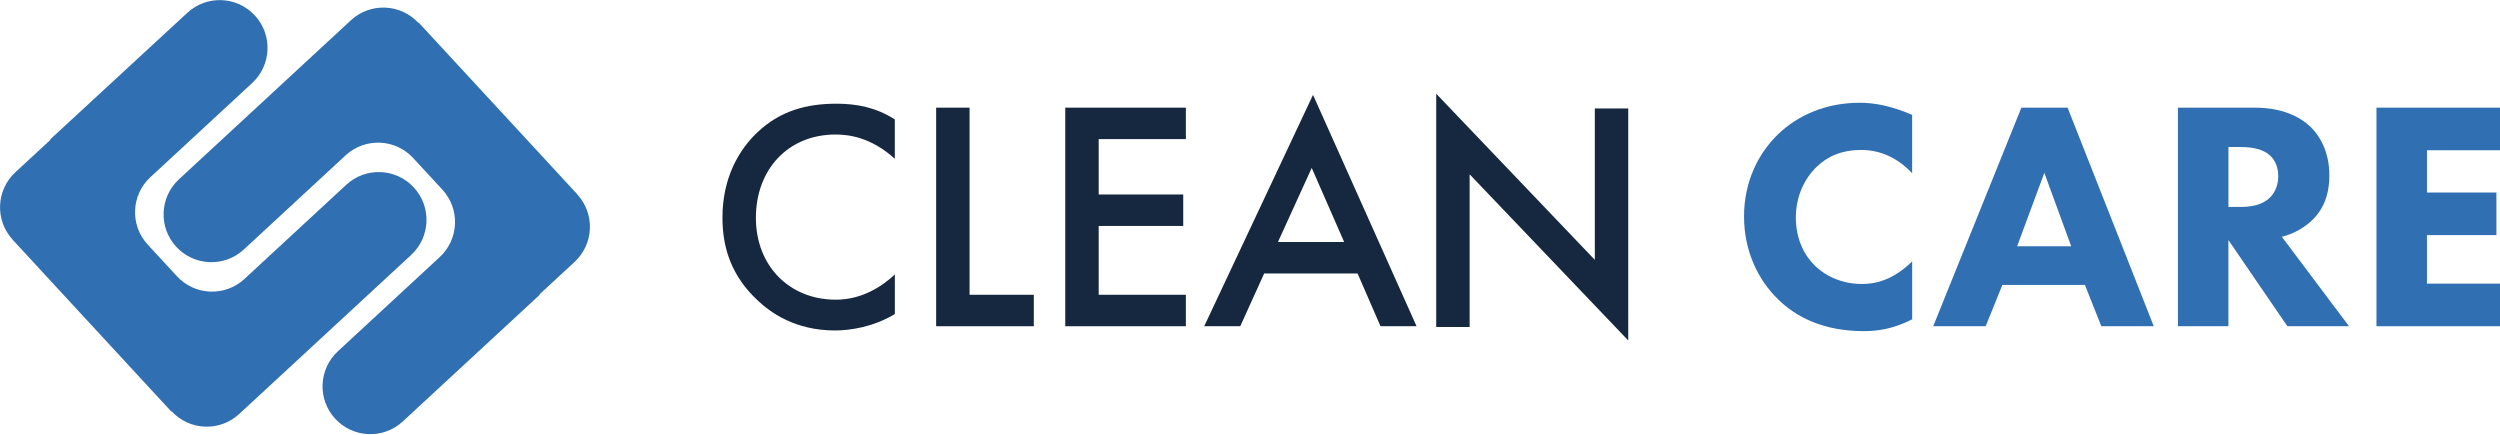
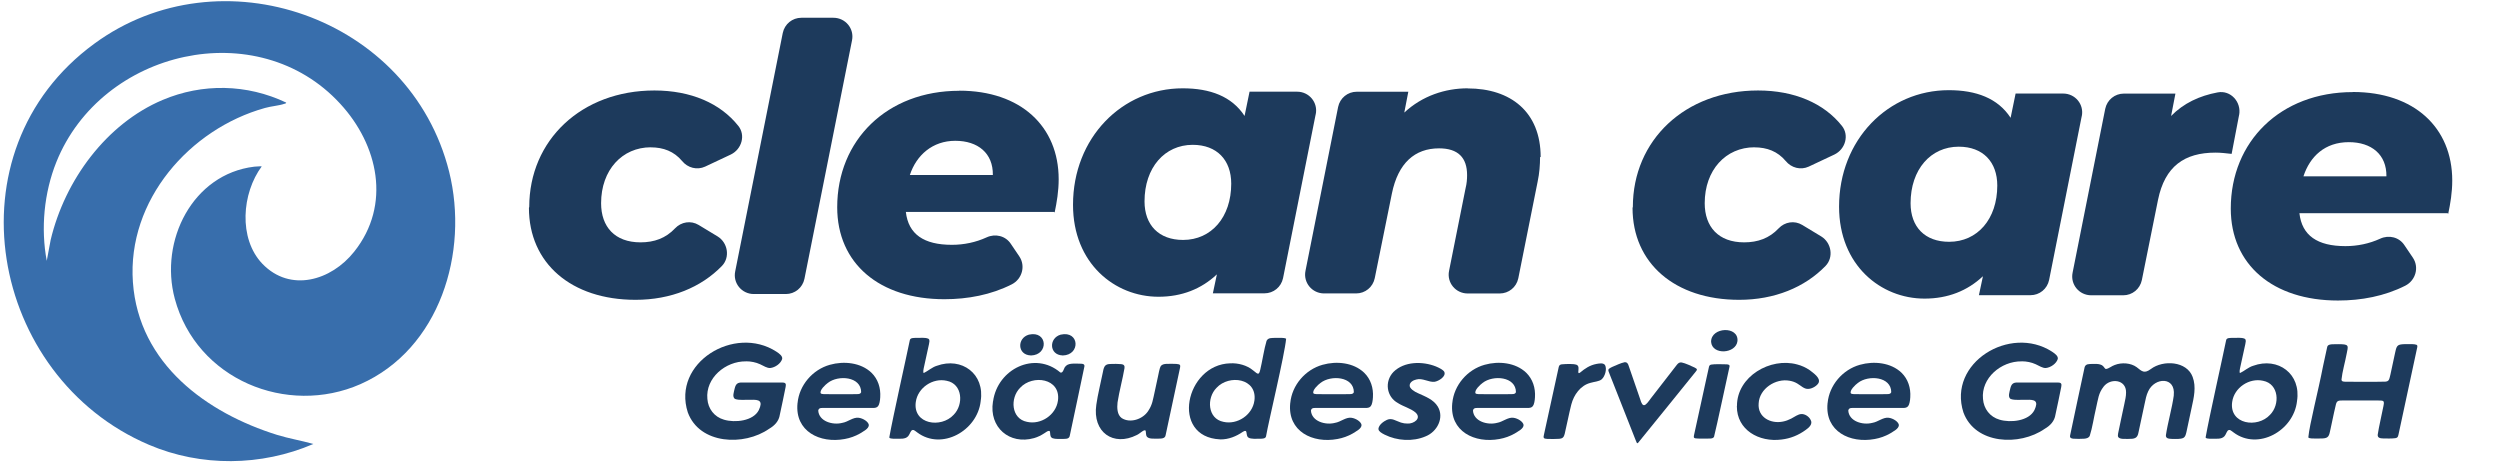
- <svg xmlns="http://www.w3.org/2000/svg" viewBox="0 0 415.36 72.14" role="img">
-   <g fill="#2f6fb2">
-     <path d="M95.93,32.3l-5.39-5.84L69.52,3.71l.05.16-.05-.06c-2.98-3.22-8-3.42-11.22-.44l-5.83,5.39-22.74,21.03c-3.22,2.98-3.42,8-.44,11.22h0c2.98,3.22,8,3.42,11.22.44l16.91-15.64c3.22-2.98,8.25-2.78,11.22.44l4.85,5.25c2.98,3.22,2.78,8.25-.44,11.22l-16.91,15.64c-3.22,2.98-3.42,8-.44,11.22h0c2.98,3.22,8,3.42,11.22.44l22.74-21.03h0s0-.11,0-.11l5.8-5.36c3.22-2.98,3.42-8,.45-11.22Z" />
-     <path d="M2.11,39.84l5.39,5.84,21.02,22.76-.05-.16.05.06c2.98,3.22,8,3.42,11.22.44l5.83-5.39,22.74-21.03c3.22-2.98,3.42-8,.44-11.22h0c-2.98-3.22-8-3.42-11.22-.44l-16.91,15.64c-3.22,2.98-8.25,2.78-11.22-.44l-4.85-5.25c-2.98-3.22-2.78-8.25.44-11.22l16.91-15.64c3.22-2.98,3.42-8,.44-11.22h0c-2.98-3.22-8-3.42-11.22-.44L8.36,23.14h0s0,.11,0,.11l-5.8,5.36c-3.22,2.98-3.42,8-.45,11.22Z" />
-   </g>
-   <g transform="translate(120.03 15.57) scale(0.58197)">
-     <path fill="#16283f" d="M49.21,18.57c-6.92-6.27-13.38-6.92-16.93-6.92-13.57,0-22.73,10.01-22.73,23.76s9.54,23.39,22.83,23.39c7.48,0,13.28-3.84,16.84-7.21v11.32c-6.27,3.74-12.82,4.68-17.12,4.68-11.32,0-18.43-5.14-22.08-8.61C2.71,52.16,0,44.21,0,35.41,0,23.9,4.77,15.95,10.01,10.99c6.46-6.08,13.94-8.14,22.55-8.14,5.71,0,11.23,1.03,16.65,4.49v11.23Z" />
-     <path fill="#16283f" d="M70.55,3.98v53.42h18.34v8.98h-27.88V3.98h9.54Z" />
-     <path fill="#16283f" d="M132.3,12.96h-24.89v15.81h24.14v8.98h-24.14v19.65h24.89v8.98h-34.43V3.98h34.43v8.98Z" />
-     <path fill="#16283f" d="M181.32,51.31h-26.66l-6.83,15.06h-10.29L168.6.33l29.56,66.05h-10.29l-6.55-15.06ZM177.49,42.33l-9.26-21.14-9.64,21.14h18.9Z" />
-     <path fill="#16283f" d="M203.77,66.61V0l45.28,47.43V4.21h9.54v66.23l-45.28-47.43v43.59h-9.54Z" />
-     <path fill="#2f6fb2" d="M339.64,64.41c-5.52,2.81-10.01,3.37-13.75,3.37-11.51,0-19.27-3.93-24.51-9.07-5.61-5.43-9.73-13.66-9.73-23.67s4.12-18.06,9.73-23.48c5.52-5.33,13.57-8.98,23.29-8.98,4.12,0,8.89.84,14.97,3.46v16.65c-3.18-3.37-7.95-6.64-14.59-6.64-5.24,0-9.45,1.68-12.72,4.87-3.46,3.37-5.89,8.42-5.89,14.41,0,6.45,2.62,11.04,5.43,13.75,1.31,1.31,5.8,5.24,13.47,5.24,3.74,0,8.79-1.03,14.31-6.45v16.56Z" />
-     <path fill="#2f6fb2" d="M388.98,54.59h-23.58l-4.77,11.79h-14.97l25.17-62.4h13.19l24.6,62.4h-14.97l-4.68-11.79ZM385.05,43.55l-7.67-20.96-7.77,20.96h15.44Z" />
-     <path fill="#2f6fb2" d="M437.42,3.98c7.95,0,12.91,2.62,15.9,5.43,2.62,2.53,5.43,7.02,5.43,13.94,0,3.93-.84,8.79-4.87,12.72-2.15,2.06-5.24,3.93-8.7,4.77l19.18,25.54h-17.59l-16.84-24.6v24.6h-14.41V3.98h21.89ZM429.94,32.32h3.27c2.62,0,6.18-.28,8.61-2.71,1.03-1.03,2.34-2.99,2.34-6.08,0-3.56-1.68-5.43-2.9-6.36-2.34-1.78-6.08-1.96-7.95-1.96h-3.37v17.12Z" />
-     <path fill="#2f6fb2" d="M507.47,16.14h-20.86v12.07h19.83v12.16h-19.83v13.85h20.86v12.16h-35.27V3.98h35.27v12.16Z" />
+ <svg xmlns="http://www.w3.org/2000/svg" id="Ebene_1" version="1.1" viewBox="0 0 496.8 92.16">
+   <defs>
+     <style>
+       .st0 {
+         fill: #1d3a5c;
+       }
+ 
+       .st1 {
+         fill: #386eac;
+       }
+     </style>
+   </defs>
+   <path class="st0" d="M129.31,29.28c2.53,0,4.63.8,6.24,2.72,1.11,1.36,2.96,1.85,4.57,1.11l5.12-2.41c2.16-1.05,2.96-3.83,1.48-5.68-3.58-4.51-9.45-7.04-16.67-7.04-14.51,0-24.88,9.88-24.88,23.15l-.06.18c0,10.99,8.4,18.27,21.18,18.27,7.04,0,13.03-2.47,17.17-6.73,1.67-1.73,1.17-4.63-.86-5.87l-3.77-2.28c-1.54-.93-3.46-.62-4.69.68-1.85,1.97-4.14,2.78-6.85,2.78-5.12,0-7.84-3.09-7.84-7.78,0-6.61,4.2-11.11,9.88-11.11h0Z" />
+   <path class="st0" d="M165.61,3.53h-6.36c-1.79,0-3.33,1.24-3.7,3.03l-9.45,47.36c-.49,2.35,1.3,4.51,3.7,4.51h6.36c1.79,0,3.33-1.24,3.7-3.03l9.45-47.36c.49-2.35-1.3-4.51-3.7-4.51h0Z" />
+   <path class="st0" d="M190.63,18.04c-14.39,0-24.26,9.82-24.26,23.15,0,11.18,8.4,18.27,21.3,18.27,4.63,0,9.26-.86,13.4-2.96,2.04-1.05,2.78-3.64,1.48-5.56l-1.67-2.47c-1.05-1.61-3.09-2.1-4.82-1.3-2.16.99-4.51,1.48-6.91,1.48-5.56,0-8.64-2.1-9.14-6.54h29.45l.12.12c.43-2.04.8-4.26.8-6.61,0-10.5-7.53-17.6-19.76-17.6h0ZM180.81,34.77h0c1.3-3.95,4.51-6.79,9.02-6.79s7.53,2.47,7.47,6.79h-16.49Z" />
+   <path class="st0" d="M261.46,22.73c.49-2.35-1.3-4.51-3.7-4.51h-9.45l-.99,4.82c-2.53-3.89-6.85-5.49-12.29-5.49-12.04,0-21.8,9.82-21.8,23.15,0,11.67,8.33,18.27,16.98,18.27,4.63,0,8.52-1.54,11.61-4.45l-.8,3.77h10.25c1.79,0,3.33-1.24,3.7-3.03l6.48-32.54h0ZM244.67,36.5c0,6.67-3.95,11.18-9.57,11.18-4.82,0-7.66-2.96-7.66-7.66,0-6.73,4.01-11.24,9.57-11.24,4.82,0,7.66,3.03,7.66,7.72h0Z" />
+   <path class="st0" d="M291.66,17.55c-4.45,0-9.01,1.48-12.6,4.82l.8-4.14h-10.25c-1.79,0-3.33,1.24-3.7,3.03l-6.48,32.54c-.49,2.35,1.3,4.51,3.7,4.51h6.36c1.79,0,3.33-1.24,3.7-3.03l3.4-16.79c1.24-6.11,4.57-9.01,9.39-9.01,3.77,0,5.56,1.85,5.56,5.31,0,.8-.06,1.67-.31,2.66l-3.27,16.36c-.49,2.35,1.3,4.51,3.7,4.51h6.36c1.79,0,3.33-1.24,3.7-3.03l3.83-19.14c.37-1.73.49-3.4.49-4.94h.12c0-8.95-5.93-13.64-14.51-13.64h0Z" />
+   <path class="st0" d="M348.62,29.28c2.53,0,4.63.8,6.24,2.72,1.11,1.36,2.96,1.85,4.57,1.11l5.12-2.41c2.16-1.05,2.96-3.83,1.48-5.68-3.58-4.51-9.45-7.04-16.67-7.04-14.51,0-24.88,9.88-24.88,23.15l-.06.18c0,10.99,8.4,18.27,21.18,18.27,7.04,0,13.03-2.47,17.17-6.73,1.67-1.73,1.17-4.63-.86-5.87l-3.77-2.28c-1.54-.93-3.46-.62-4.69.68-1.85,1.97-4.14,2.78-6.85,2.78-5.12,0-7.84-3.09-7.84-7.78,0-6.61,4.2-11.11,9.88-11.11h0Z" />
+   <path class="st0" d="M413.69,23.1c.49-2.35-1.3-4.51-3.7-4.51h-9.45l-.99,4.82c-2.53-3.89-6.85-5.49-12.29-5.49-12.04,0-21.8,9.82-21.8,23.15,0,11.67,8.33,18.27,16.98,18.27,4.63,0,8.52-1.54,11.61-4.45l-.8,3.77h10.25c1.79,0,3.33-1.24,3.7-3.03l6.48-32.54h0ZM396.9,36.87c0,6.67-3.95,11.18-9.57,11.18-4.82,0-7.66-2.96-7.66-7.66,0-6.73,4.01-11.24,9.57-11.24,4.82,0,7.66,3.03,7.66,7.72h0Z" />
+   <path class="st0" d="M444.96,22.87c.49-2.59-1.67-5-4.26-4.51h0c-3.64.68-6.79,2.16-9.26,4.69l.86-4.45h-10.25c-1.79,0-3.33,1.24-3.7,3.03l-6.48,32.54c-.49,2.35,1.3,4.51,3.7,4.51h6.36c1.79,0,3.33-1.24,3.7-3.03l3.21-15.93c1.36-6.67,5.25-9.39,11.42-9.39,1.11,0,1.97.12,3.21.25l1.48-7.72h0Z" />
+   <path class="st0" d="M467.56,18.3c-14.39,0-24.26,9.82-24.26,23.15,0,11.18,8.4,18.27,21.3,18.27,4.63,0,9.26-.86,13.4-2.96,2.04-1.05,2.78-3.64,1.48-5.56l-1.67-2.47c-1.05-1.61-3.09-2.1-4.82-1.3-2.16.99-4.51,1.48-6.91,1.48-5.56,0-8.64-2.1-9.14-6.54h29.45l.12.12c.43-2.04.8-4.26.8-6.61,0-10.5-7.53-17.6-19.76-17.6h0ZM457.74,35.04h0c1.3-3.95,4.26-6.79,9.02-6.79,4.51,0,7.53,2.47,7.47,6.79h-16.49Z" />
+   <path class="st1" d="M18.73,8.69C-10.55,30.1-2.06,74.9,29.6,88.39c10.36,4.42,22.32,4.29,32.67-.16-2.36-.68-4.85-1.08-7.21-1.81-13.88-4.33-27.49-14.04-28.65-30.35-1.16-16.32,11.34-30.46,26.23-34.61,1.25-.36,2.76-.45,3.87-.83.16-.08.29,0,.37-.24-7.81-3.71-16.65-3.88-24.58-.52-11.17,4.73-19.4,15.92-22.23,27.79-.29,1.39-.49,2.79-.78,4.17-1.21-6.43-.54-13.52,1.91-19.63C20.2,9.83,51.21,2.74,67.61,20.62c7.52,8.15,10.21,20.06,2.77,29.4-4.57,5.76-12.71,8.15-18.25,2.39-4.78-5.01-4.08-14.02-.1-19.37l-.05.04c.01-.1-1.31.06-1.45.04-12.25,1.47-18.89,14.71-15.8,26.23,4.32,16.08,22.31,23.4,36.89,16.99,15.77-6.98,21.62-26.2,17.63-42.23C81.52,3.29,43.77-9.69,18.73,8.69Z" />
+   <g>
+     <path class="st0" d="M148.23,71.81c-4.07-.05-8.06,3.32-7.66,7.46.14,1.95,1.37,3.58,3.3,4.13,2.15.65,5.81.29,6.92-1.9.87-1.85.1-2.12-1.6-2.05-1.01-.06-2.19.16-3.13-.17-.6-.4-.22-1.37-.05-2.14.2-.8.56-1.16,1.42-1.12,1.95,0,6.11-.02,8.05,0,.66,0,.76.27.64.87-.27,1.44-.81,3.91-1.15,5.51-.18,1.28-1.04,2.18-2.13,2.81-4.99,3.49-13.83,3.1-16.16-3.26-3.17-9.85,9.27-17.45,17.59-12.08.71.46,1.27.93,1.16,1.47-.28.92-1.4,1.69-2.36,1.79-.67.04-1.27-.41-2.03-.75-.86-.39-1.81-.58-2.76-.58h-.05Z" />
+     <path class="st0" d="M158.49,80.1c.33-3.56,2.99-6.65,6.42-7.61,2.8-.79,6.15-.44,8.26,1.57,1.31,1.27,1.87,3.04,1.75,4.88-.03.64-.16,1.44-.42,1.76-.25.34-.67.37-1.07.37-1.69,0-5.46-.01-8.04-.01-.29,0-.57,0-.85,0-1.1.05-1.83-.19-1.94.54.15,2.14,2.88,2.93,4.78,2.43,1.14-.18,2.15-1.17,3.27-1.01.88.12,1.91.77,2.01,1.44-.02.78-1.14,1.27-1.77,1.69-.93.53-1.97.9-3.03,1.09-4.91.92-9.93-1.51-9.38-7.09v-.05ZM171.13,77.95c0-3.15-4.56-3.48-6.62-1.86-.5.36-1.68,1.46-1.42,2.06.17.23.86.17,1.79.18.68,0,1.34,0,2.06,0,.88,0,1.76,0,2.47,0,.95-.03,1.51.1,1.7-.36v-.03Z" />
+     <path class="st0" d="M194.88,79.74c-.66,5.86-7.74,9.84-12.6,6.2-.44-.3-.8-.75-1.19-.33-.24.31-.36.79-.64,1.09-.59.63-1.56.46-2.48.49-.31,0-.66,0-.94-.06-.15-.03-.27-.08-.31-.21.66-3.79,3.54-16.62,4.07-19.28.08-.55.78-.47,1.26-.5.85.04,1.8-.14,2.47.19.31.25.14.7.09,1.05-.23,1.09-.67,3.06-.96,4.39-.11.48-.33,1.47-.03,1.33.72-.33,1.66-1.16,2.54-1.41,4.96-1.81,9.59,1.62,8.72,7.01v.05ZM181.98,79.91c-.58,4.42,5.03,5.24,7.53,2.52,2.02-2.03,1.79-6.15-1.38-6.76-2.76-.63-5.75,1.38-6.14,4.19v.05Z" />
+     <path class="st0" d="M197.34,79.76c.89-6.46,8.31-10.06,13.37-5.74.37.12.54-.27.67-.57.42-1.3,1.55-1.2,2.79-1.19.43.05,1.43-.14,1.33.53-.5,2.52-2.36,11.11-2.88,13.63-.09.75-.55.79-1.27.8-.69,0-1.67.06-2.16-.13-.2-.08-.36-.23-.42-.43-.14-.42-.02-.95-.24-1.03-.35-.05-.57.22-.99.46-.62.41-1.31.76-2.05.97-4.89,1.38-8.99-2.14-8.17-7.25v-.05ZM210.24,79.59c.58-4.42-5.03-5.24-7.53-2.52-2.02,2.03-1.79,6.15,1.38,6.76,2.76.63,5.75-1.38,6.14-4.19v-.05ZM204.82,70.63c-2.67-.1-2.75-3.45-.36-4.13,3.75-.85,3.98,4.05.41,4.14h-.05ZM211.14,70.63c-2.67-.1-2.75-3.45-.36-4.13,3.75-.85,3.98,4.05.41,4.14h-.05Z" />
+     <path class="st0" d="M222.08,79.94c-.12,1.09-.1,2.47.82,3.14,1.7,1.1,4.22.21,5.26-1.4.87-1.31.92-2.16,1.35-4.05.19-.87.38-1.78.57-2.65.19-.73.29-1.77.62-2.27.48-.57,1.62-.37,2.39-.41.5,0,.91.02,1.14.09.41.1.31.45.25.77-.47,2.23-2.12,9.94-2.84,13.28-.09.77-.92.71-1.52.73-.82-.02-1.7.1-2.16-.34-.3-.31-.2-.84-.29-1.2-.18-.5-1.17.57-1.77.82-4.64,2.34-8.84-.53-8.04-6.02.26-1.94.94-4.61,1.32-6.55.21-1.2.51-1.53,1.5-1.55.68-.02,1.46-.04,2.12.03.51.04.74.31.66.79-.33,2-1.05,4.65-1.37,6.75v.05Z" />
+     <path class="st0" d="M242.44,87.31c-9.91-.47-6.89-14.86,2.01-15.11,1.58-.09,3.36.39,4.54,1.38.56.44.92.82,1.14.63.17-.15.23-.44.3-.7.39-1.59.78-4.22,1.26-5.77.32-.68,1.08-.56,1.79-.6.64.02,1.67-.09,2.1.17-.29,3.19-3.51,16.55-3.98,19.33-.06.55-.71.53-1.19.55-.74,0-1.83.08-2.28-.21-.5-.23-.31-1.18-.57-1.33-.21-.08-.36.05-.58.16-1.31.9-2.82,1.53-4.47,1.51h-.05ZM249.28,79.59c.58-4.42-5.03-5.24-7.53-2.52-2.02,2.03-1.79,6.15,1.38,6.76,2.76.63,5.75-1.38,6.14-4.19v-.05Z" />
+     <path class="st0" d="M256.4,80.1c.33-3.56,2.99-6.65,6.42-7.61,2.8-.79,6.15-.44,8.26,1.57,1.31,1.27,1.87,3.04,1.75,4.88-.03.64-.16,1.44-.42,1.76-.25.34-.67.37-1.07.37-1.69,0-5.46-.01-8.04-.01-.29,0-.57,0-.85,0-1.1.05-1.83-.19-1.94.54.15,2.14,2.88,2.93,4.78,2.43,1.14-.18,2.15-1.17,3.27-1.01.88.12,1.91.77,2.01,1.44-.02.78-1.14,1.27-1.77,1.69-.93.53-1.97.9-3.03,1.09-4.91.92-9.93-1.51-9.38-7.09v-.05ZM269.04,77.95c0-3.15-4.56-3.48-6.62-1.86-.5.36-1.68,1.46-1.42,2.06.17.23.86.17,1.79.18.68,0,1.34,0,2.06,0,.88,0,1.76,0,2.47,0,.95-.03,1.51.1,1.7-.36v-.03Z" />
+     <path class="st0" d="M273.92,85.22c.07-.79,1-1.47,1.7-1.79.97-.43,1.71.19,2.77.54.43.14.88.21,1.33.2,1.2.07,2.87-1.03,1.56-2.21-.99-.83-2.39-1.16-3.46-1.85-2.31-1.24-2.74-4.31-.9-6.21,2.14-2.11,5.76-2.14,8.42-1.08.71.3,1.42.66,1.66,1.05.45.93-1.13,1.89-1.93,2-1.12.14-2.42-.81-3.63-.45-.6.13-1.31.53-1.31,1.18-.04.59.92,1.23,1.67,1.54,1.44.66,3.08,1.25,3.92,2.66,1.32,2.21-.12,5-2.42,5.91-2.54,1.1-5.69.89-8.13-.33-.66-.33-1.21-.67-1.24-1.1v-.03Z" />
+     <path class="st0" d="M288.6,80.1c.33-3.56,2.99-6.65,6.42-7.61,2.8-.79,6.15-.44,8.26,1.57,1.31,1.27,1.87,3.04,1.75,4.88-.03.64-.16,1.44-.42,1.76-.25.34-.67.37-1.07.37-1.69,0-5.46-.01-8.04-.01-.29,0-.57,0-.85,0-1.1.05-1.83-.19-1.94.54.15,2.14,2.88,2.93,4.78,2.43,1.14-.18,2.15-1.17,3.27-1.01.88.12,1.91.77,2.01,1.44-.02.78-1.14,1.27-1.77,1.69-.93.53-1.97.9-3.03,1.09-4.91.92-9.93-1.51-9.38-7.09v-.05ZM301.25,77.95c0-3.15-4.56-3.48-6.62-1.86-.5.36-1.68,1.46-1.42,2.06.17.23.86.17,1.79.18.68,0,1.34,0,2.06,0,.88,0,1.76,0,2.47,0,.95-.03,1.51.1,1.7-.36v-.03Z" />
+     <path class="st0" d="M312.25,80.38c-.45,1.74-.92,4.22-1.31,5.82-.06.21-.12.41-.22.58-.2.31-.47.37-.87.42-.65.06-1.74.04-2.38.02-.78-.02-.8-.25-.66-.82.54-2.47,2.49-11.47,2.94-13.46.07-.33.26-.5.59-.54.86-.07,2.3-.15,2.96.09.55.23.36.94.34,1.39-.02.35.15.32.38.14.93-.78,1.91-1.45,3.23-1.7.55-.09,1.32-.27,1.7.22.43.8,0,2.28-.69,2.86-.53.42-1.39.44-2.2.68-1.99.51-3.3,2.37-3.8,4.27v.04Z" />
+     <path class="st0" d="M319.78,73.26c.17-.14.4-.25.61-.35.74-.3,1.67-.77,2.45-.93.78-.07.78.79,1.16,1.73.64,1.87,1.33,3.86,1.92,5.57.54,1.9,1.04,1.4,2.09-.06,1.52-1.95,4.03-5.23,5.21-6.72.25-.31.53-.55.96-.47.74.14,1.95.72,2.56,1,.59.29.55.44.27.78-1.82,2.23-9.83,12.2-11.49,14.19-.26.25-.31-.18-.49-.55-1.29-3.26-3.14-7.96-4.45-11.29-.43-1.09-.78-1.94-.93-2.38-.06-.19-.06-.37.1-.51l.02-.02Z" />
+     <path class="st0" d="M339.99,72.46c.65-.14,2.45-.08,3.12-.06.38.02.68.1.57.51-.48,2.11-2.48,11.57-3.07,13.9-.25.47-1.08.31-1.67.35-.66-.01-1.35.03-2-.05-.49-.08-.36-.35-.23-.98.25-1.15.73-3.34,1.23-5.62l1.05-4.81c.29-1.29.5-2.32.62-2.81.05-.2.14-.35.35-.41h.02ZM340.03,67.89c0-2.91,5.5-3.18,5.24-.11-.29,2.53-5.03,2.85-5.24.16v-.05Z" />
+     <path class="st0" d="M345.17,80.67c-.01-5.88,6.65-9.7,11.95-8.25.9.23,1.75.62,2.52,1.15.69.55,2.14,1.49,1.77,2.46-.25.59-1.25,1.21-2.02,1.25-.87.08-1.44-.61-2.27-1.09-.46-.27-.96-.44-1.49-.53-2.78-.52-6,1.57-6.15,4.49-.24,2.78,2.4,4.11,4.79,3.63.59-.11,1.14-.32,1.67-.59.71-.37,1.36-.88,2.01-.91.71-.05,1.55.49,1.87,1.18.46.81-.34,1.52-.98,1.97-1.48,1.08-3.05,1.7-4.78,1.91-4.53.6-8.94-1.92-8.91-6.62v-.05Z" />
+     <path class="st0" d="M363.18,80.1c.33-3.56,2.99-6.65,6.42-7.61,2.8-.79,6.15-.44,8.26,1.57,1.31,1.27,1.87,3.04,1.75,4.88-.03.64-.16,1.44-.42,1.76-.25.34-.67.37-1.07.37-1.69,0-5.46-.01-8.04-.01-.29,0-.57,0-.85,0-1.1.05-1.83-.19-1.94.54.15,2.14,2.88,2.93,4.78,2.43,1.14-.18,2.15-1.17,3.27-1.01.88.12,1.91.77,2.01,1.44-.02.78-1.14,1.27-1.77,1.69-.93.53-1.97.9-3.03,1.09-4.91.92-9.93-1.51-9.38-7.09v-.05ZM375.83,77.95c0-3.15-4.56-3.48-6.62-1.86-.5.36-1.68,1.46-1.42,2.06.17.23.86.17,1.79.18.68,0,1.34,0,2.06,0,.88,0,1.76,0,2.47,0,.95-.03,1.51.1,1.7-.36v-.03Z" />
+     <path class="st0" d="M401.72,71.81c-4.07-.05-8.06,3.32-7.66,7.46.14,1.95,1.37,3.58,3.3,4.13,2.15.65,5.81.29,6.92-1.9.87-1.85.1-2.12-1.6-2.05-1.01-.06-2.19.16-3.13-.17-.6-.4-.22-1.37-.05-2.14.2-.8.56-1.16,1.42-1.12,1.95,0,6.11-.02,8.05,0,.66,0,.76.27.64.87-.27,1.44-.81,3.91-1.15,5.51-.18,1.28-1.04,2.18-2.13,2.81-4.99,3.49-13.83,3.1-16.16-3.26-3.17-9.85,9.27-17.45,17.59-12.08.71.46,1.27.93,1.16,1.47-.28.92-1.4,1.69-2.36,1.79-.67.04-1.27-.41-2.03-.75-.86-.39-1.81-.58-2.76-.58h-.05Z" />
+     <path class="st0" d="M431.97,78.56c.41-3.77-3.79-3.61-5.08-.8-.38.78-.53,1.63-.71,2.48-.34,1.58-.9,4.26-1.21,5.65-.2,1.27-.85,1.33-2.03,1.33-.64-.03-1.64.12-2-.36-.11-.21-.07-.46-.03-.72.25-1.29.89-4.19,1.24-5.87.16-.77.35-1.53.34-2.3.04-2.57-3.1-2.91-4.46-1.14-1.05,1.37-1.07,2.41-1.53,4.38-.41,1.7-.7,3.79-1.22,5.38-.19.45-.67.55-1.12.59-.65.05-1.57.04-2.12,0-.44-.03-.79-.16-.66-.69.74-3.58,2.33-10.95,2.83-13.3.09-.61.44-.83,1.07-.85.71-.02,2.02-.16,2.6.37.35.31.37.62.66.61.55-.08,1.13-.61,1.7-.79,1.39-.55,3.21-.41,4.35.43,1.07.84,1.5,1.35,2.83.37,2.45-1.85,7.14-1.58,8.3,1.57.75,1.99.24,4.11-.2,6.13-.32,1.49-.77,3.61-1.03,4.82-.14.6-.26.97-.59,1.16-.55.29-1.58.22-2.26.21-.62-.03-1.29-.04-1.23-.75.36-2.43,1.23-5.41,1.56-7.85v-.04Z" />
+     <path class="st0" d="M456.46,79.74c-.66,5.86-7.74,9.84-12.6,6.2-.44-.3-.8-.75-1.19-.33-.24.31-.36.79-.64,1.09-.59.63-1.56.46-2.48.49-.31,0-.66,0-.94-.06-.15-.03-.27-.08-.31-.21.66-3.79,3.54-16.62,4.07-19.28.08-.55.78-.47,1.26-.5.85.04,1.8-.14,2.47.19.31.25.14.7.09,1.05-.23,1.09-.67,3.06-.96,4.39-.11.48-.33,1.47-.03,1.33.72-.33,1.66-1.16,2.54-1.41,4.96-1.81,9.59,1.62,8.72,7.01v.05ZM443.57,79.91c-.58,4.42,5.03,5.24,7.53,2.52,2.02-2.03,1.79-6.15-1.38-6.76-2.76-.63-5.75,1.38-6.14,4.19v.05Z" />
+     <path class="st0" d="M473.67,79.78c-.14-.2-.54-.2-1.22-.2-.51,0-1.17,0-1.89,0-1.64,0-3.38,0-5.01,0-.87,0-1.15.07-1.34.72-.29,1.09-.49,2.25-.75,3.37-.12.55-.23,1.08-.33,1.55-.29,1.33-.31,1.87-1.64,1.91-.67.03-1.57.02-2.11,0-.23-.01-.62-.07-.67-.21.22-2.51,1.95-9.1,2.92-14.13.37-1.7.65-3.06.81-3.74.07-.57.65-.63,1.13-.64.67-.02,1.69-.04,2.29.04.23.04.5.1.61.31.15.28.01.82-.15,1.58-.28,1.53-.88,3.61-1.02,5.09.02.45.5.41.86.43,1.81,0,5.99.04,7.86-.02.75-.07.76-.42,1.01-1.43.29-1.32.61-2.84.9-4.19.24-1.07.31-1.59,1.06-1.75.45-.09.92-.08,1.39-.09.58,0,1.39-.03,1.82.13.2.1.19.27.16.48-.46,2.21-2.64,12.29-3.45,16.06-.08.36-.15.68-.22,1.02-.14.64-.14.92-.73,1.01-.75.09-1.58.06-2.34.05-.59-.02-1.18-.08-1.12-.75.2-1.45.87-4.25,1.14-5.7.05-.3.15-.64.02-.9v-.02Z" />
  </g>
</svg>
